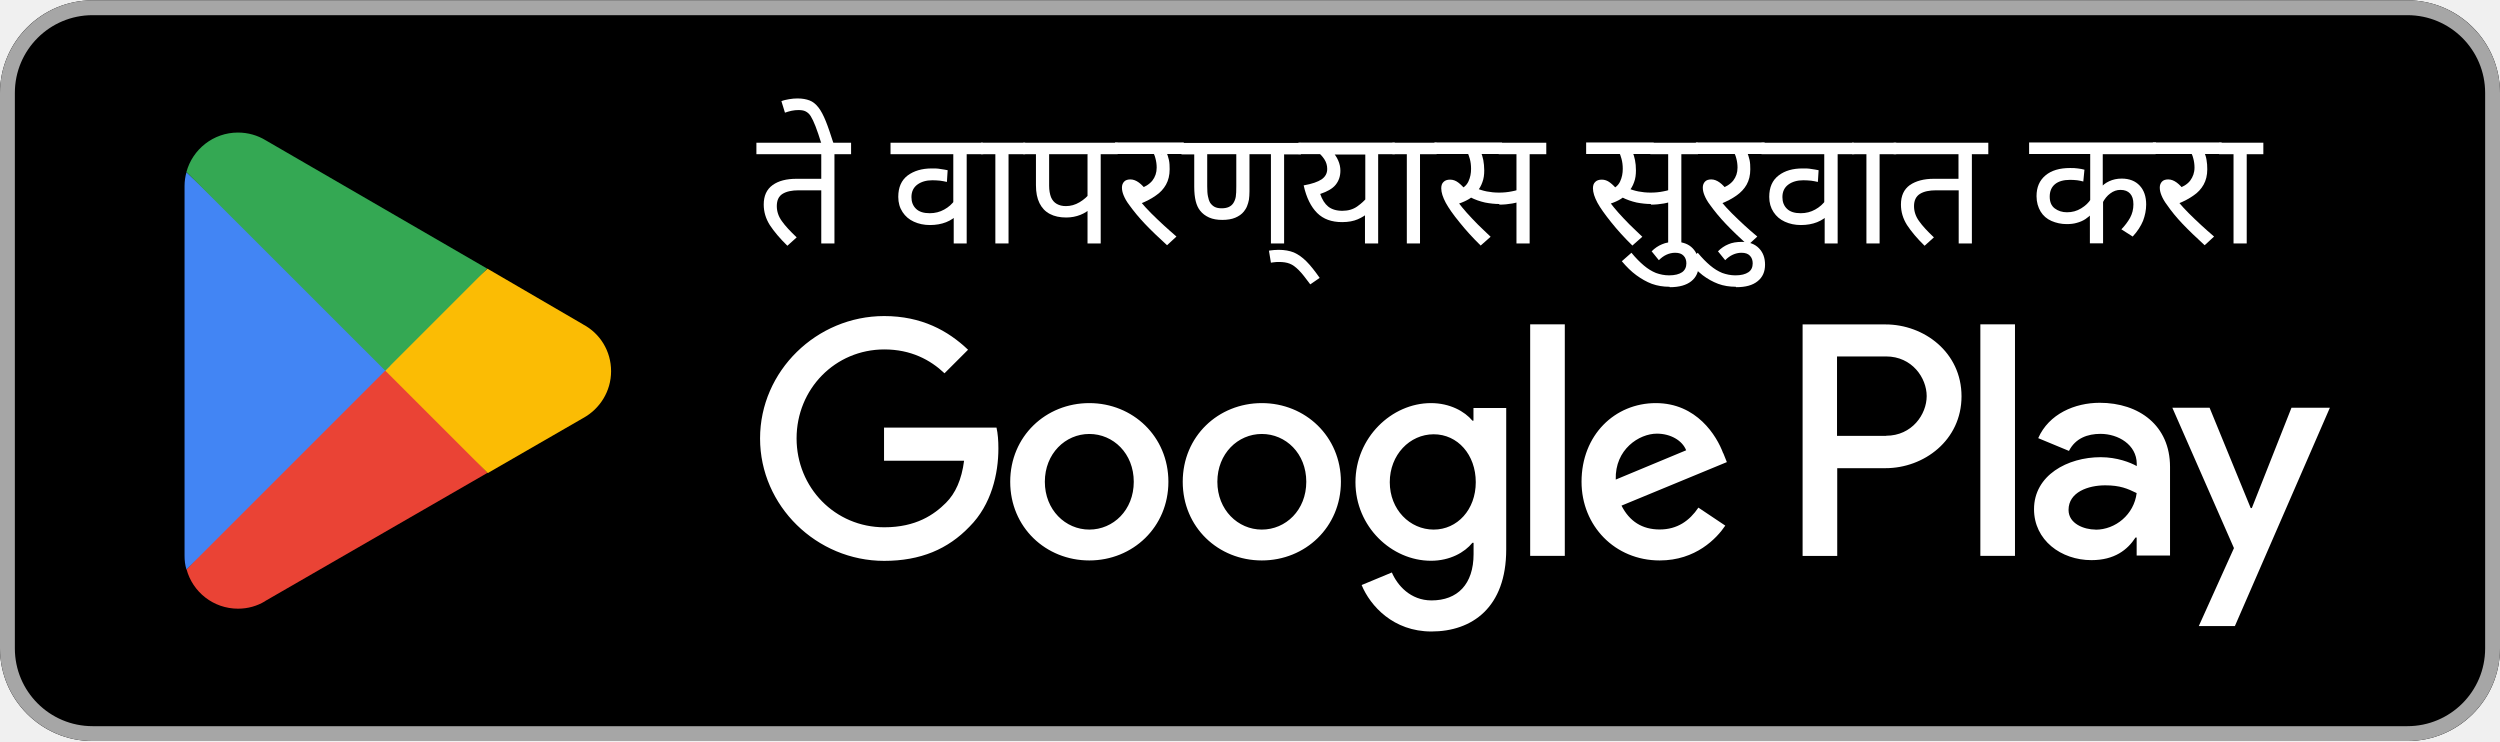
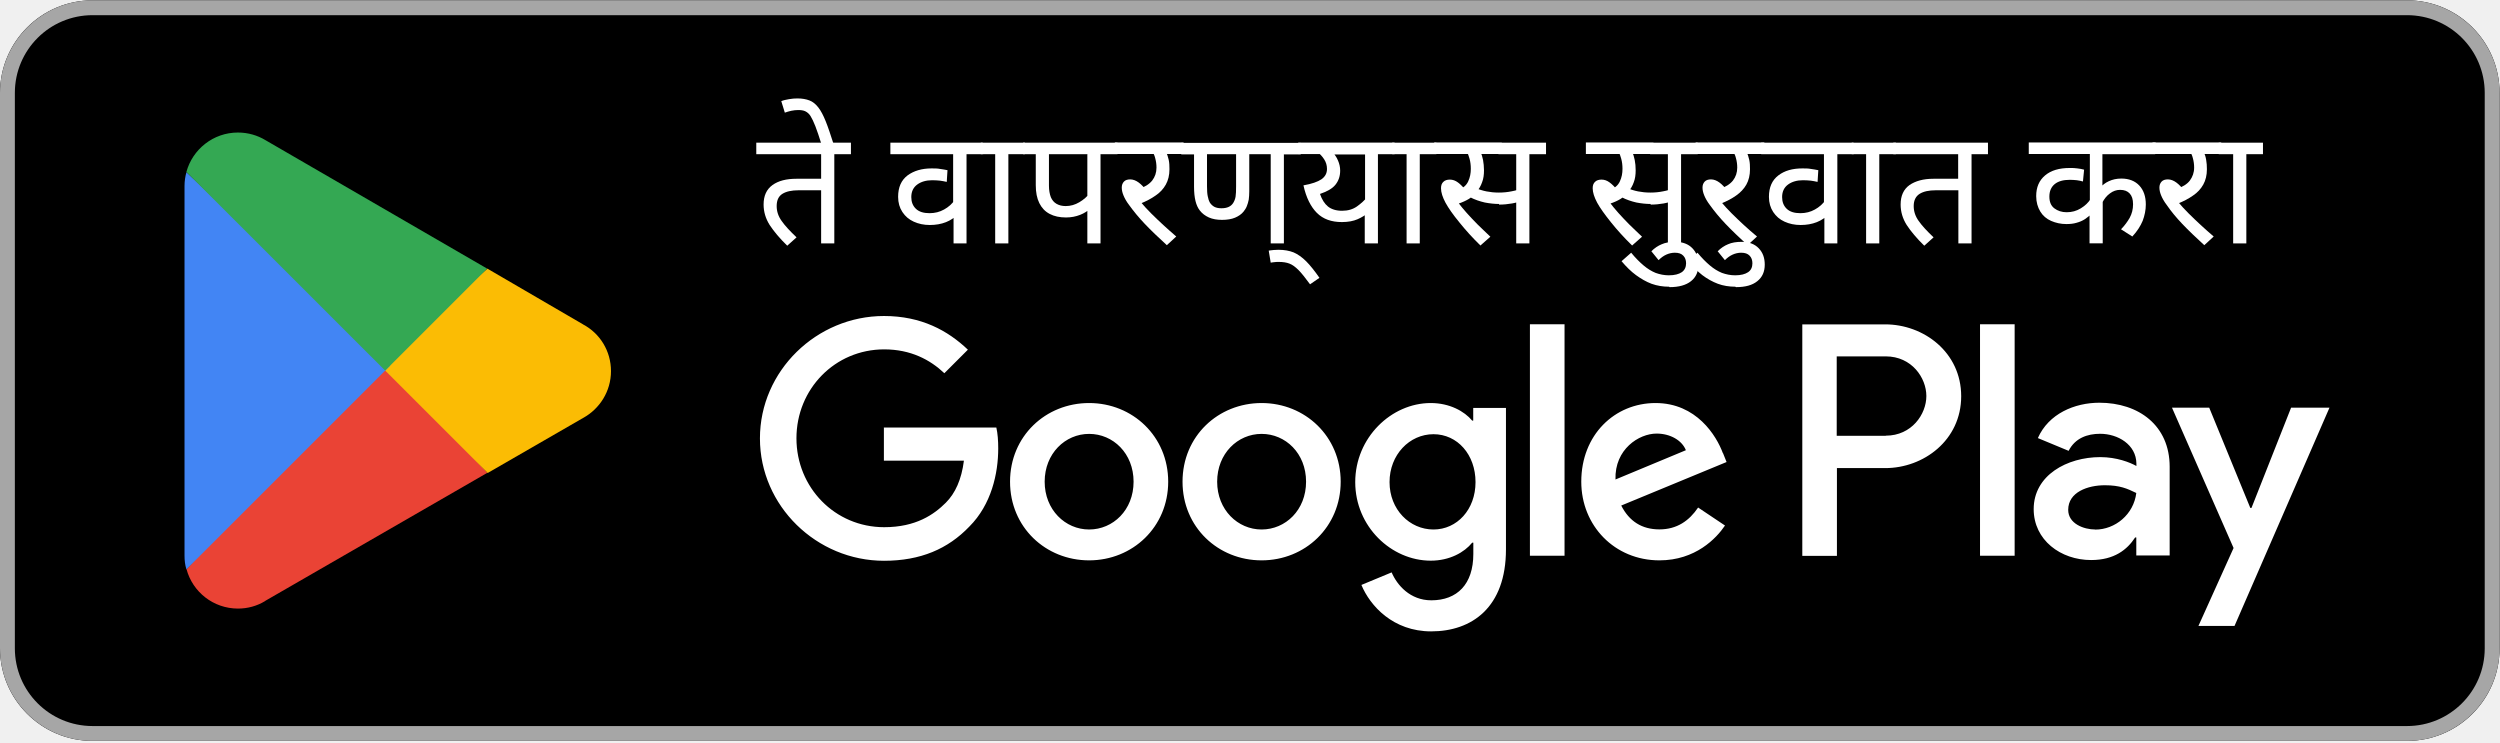
- <svg xmlns="http://www.w3.org/2000/svg" id="artwork" version="1.1" viewBox="0 0 238.96 70.87">
+ <svg xmlns="http://www.w3.org/2000/svg" id="artwork" version="1.1" viewBox="0 0 239 71">
  <defs>
    <style>
      .st0 {
        fill: #4285f4;
      }

      .st1 {
        isolation: isolate;
      }

      .st2 {
        fill: #a6a6a6;
      }

      .st3 {
        fill: #34a853;
      }

      .st4 {
        fill: #fbbc04;
      }

      .st5 {
        fill: #fff;
      }

      .st6 {
        fill: #ea4335;
      }
    </style>
  </defs>
  <g>
    <rect y=".03" width="238.96" height="70.8" rx="8.85" ry="8.85" />
    <path class="st2" d="M230.11,1.45c4.11,0,7.43,3.33,7.43,7.43v53.1c0,4.11-3.33,7.43-7.43,7.43H8.85c-4.11,0-7.43-3.33-7.43-7.43V8.88C1.42,4.78,4.74,1.45,8.85,1.45h221.26M230.11.03H8.85C3.98.03,0,4.01,0,8.88v53.1c0,4.87,3.98,8.85,8.85,8.85h221.26c4.87,0,8.85-3.98,8.85-8.85V8.88c0-4.87-3.98-8.85-8.85-8.85h0Z" />
    <path class="st5" d="M120.61,38.53c-4.16,0-7.56,3.17-7.56,7.52s3.4,7.52,7.56,7.52,7.56-3.19,7.56-7.52-3.4-7.52-7.56-7.52ZM120.61,50.62c-2.28,0-4.25-1.88-4.25-4.57s1.96-4.57,4.25-4.57,4.25,1.86,4.25,4.57-1.96,4.57-4.25,4.57ZM104.12,38.53c-4.16,0-7.56,3.17-7.56,7.52s3.4,7.52,7.56,7.52,7.56-3.19,7.56-7.52-3.4-7.52-7.56-7.52ZM104.12,50.62c-2.28,0-4.25-1.88-4.25-4.57s1.96-4.57,4.25-4.57,4.25,1.86,4.25,4.57-1.96,4.57-4.25,4.57ZM84.5,40.85v3.19h7.65c-.23,1.81-.83,3.12-1.73,4.02-1.12,1.12-2.85,2.34-5.89,2.34-4.71,0-8.39-3.79-8.39-8.5s3.68-8.5,8.39-8.5c2.53,0,4.39.99,5.75,2.28l2.25-2.25c-1.91-1.82-4.44-3.22-8.02-3.22-6.44,0-11.86,5.24-11.86,11.7s5.42,11.7,11.86,11.7c3.49,0,6.11-1.13,8.16-3.27,2.11-2.11,2.76-5.08,2.76-7.47,0-.74-.05-1.43-.18-2h-10.74v-.02ZM164.71,43.33c-.62-1.68-2.53-4.8-6.44-4.8s-7.1,3.04-7.1,7.52c0,4.21,3.19,7.52,7.47,7.52,3.45,0,5.45-2.11,6.27-3.33l-2.57-1.72c-.85,1.26-2.02,2.09-3.7,2.09s-2.89-.78-3.65-2.28l10.07-4.16-.34-.85h-.02ZM154.44,45.84c-.09-2.9,2.25-4.39,3.93-4.39,1.31,0,2.43.65,2.8,1.59,0,0-6.73,2.8-6.73,2.8ZM146.26,53.13h3.31v-22.13h-3.31v22.13ZM140.85,40.21h-.11c-.74-.89-2.16-1.68-3.96-1.68-3.77,0-7.22,3.31-7.22,7.56s3.45,7.51,7.22,7.51c1.81,0,3.22-.8,3.96-1.72h.11v1.08c0,2.89-1.54,4.43-4.02,4.43-2.02,0-3.27-1.45-3.79-2.67l-2.89,1.2c.83,2,3.03,4.44,6.67,4.44,3.88,0,7.15-2.28,7.15-7.84v-13.52h-3.13s0,1.22,0,1.22ZM137.04,50.62c-2.28,0-4.2-1.91-4.2-4.53s1.91-4.58,4.2-4.58,4.02,1.95,4.02,4.58-1.77,4.53-4.02,4.53ZM180.21,31.01h-7.91v22.13h3.31v-8.39h4.62c3.66,0,7.26-2.66,7.26-6.87s-3.59-6.87-7.26-6.87h-.02ZM180.28,41.66h-4.69v-7.59h4.69c2.48,0,3.88,2.05,3.88,3.79s-1.4,3.79-3.88,3.79h0v.02ZM200.71,38.5c-2.39,0-4.87,1.06-5.89,3.38l2.94,1.22c.62-1.22,1.79-1.63,3.01-1.63,1.7,0,3.45,1.03,3.47,2.85v.23c-.6-.34-1.88-.85-3.45-.85-3.17,0-6.37,1.73-6.37,4.97,0,2.96,2.58,4.87,5.49,4.87,2.21,0,3.45-.99,4.21-2.16h.11v1.72h3.19v-8.48c0-3.93-2.94-6.12-6.73-6.12,0,0,.04,0,.04,0ZM200.3,50.62c-1.08,0-2.58-.55-2.58-1.88,0-1.7,1.88-2.35,3.5-2.35,1.45,0,2.14.32,3.01.74-.25,2.05-2.02,3.5-3.93,3.5h0v-.02ZM219.03,38.97l-3.79,9.59h-.11l-3.93-9.59h-3.56l5.89,13.42-3.36,7.45h3.45l9.08-20.87s-3.68,0-3.68,0ZM189.29,53.13h3.31v-22.13h-3.31v22.13Z" />
    <g>
      <path class="st6" d="M36.68,34.41l-18.85,20h0c.58,2.18,2.57,3.77,4.92,3.77.94,0,1.82-.25,2.58-.71l.05-.04,21.21-12.23-9.93-10.82h.02v.02Z" />
      <path class="st4" d="M55.74,31.01h0l-9.15-5.33-10.32,9.19,10.35,10.35,9.12-5.26c1.59-.87,2.67-2.55,2.67-4.48s-1.06-3.61-2.66-4.46h0l-.02-.02Z" />
      <path class="st0" d="M17.82,16.46c-.11.42-.18.85-.18,1.31v35.35c0,.46.05.89.18,1.31l19.49-19.49s-19.49-18.48-19.49-18.48Z" />
      <path class="st3" d="M36.82,35.43l9.75-9.75-21.19-12.28c-.76-.46-1.66-.73-2.64-.73-2.35,0-4.34,1.61-4.92,3.77h0l18.99,18.98h0v.02Z" />
    </g>
  </g>
  <g class="st1">
    <path class="st5" d="M79.76,14.74v8.53h-1.26v-5.08h-2.16c-.65,0-1.17.11-1.54.34-.37.23-.55.62-.55,1.17,0,.51.16.99.48,1.43.32.46.8.97,1.42,1.56l-.89.8c-.73-.71-1.27-1.36-1.68-1.98-.39-.62-.58-1.27-.58-1.96,0-.83.28-1.45.85-1.86s1.33-.6,2.28-.6h2.37v-2.35h-6.2v-1.1h9.05v1.1h-1.59v.02Z" />
    <path class="st5" d="M78.52,13.75c-.21-.69-.41-1.26-.57-1.68-.16-.42-.32-.74-.46-.97s-.32-.37-.5-.46c-.18-.09-.41-.12-.67-.12-.21,0-.44.02-.67.07s-.42.11-.62.18l-.34-1.1c.21-.09.46-.14.74-.19s.55-.07.8-.07c.46,0,.83.07,1.15.19s.6.35.85.67.48.76.71,1.33.46,1.27.74,2.14h-1.15l-.02.02Z" />
    <path class="st5" d="M93.99,14.74h-1.59v8.53h-1.24v-3.06l.42.25c-.32.34-.69.6-1.15.78-.46.18-.97.27-1.54.27s-1.08-.11-1.54-.32-.81-.51-1.08-.92-.41-.89-.41-1.45c0-.92.3-1.59.9-2.05.6-.44,1.36-.67,2.3-.67.28,0,.57,0,.81.05.25.04.5.07.71.12l-.07,1.12c-.21-.05-.44-.09-.65-.12-.23-.02-.46-.04-.74-.04-.58,0-1.06.14-1.43.41s-.57.67-.57,1.2c0,.46.14.83.44,1.12s.74.42,1.31.42c.51,0,.97-.12,1.38-.35.42-.23.76-.53,1.03-.92l-.16.76v-5.13h-6v-1.1h8.83v1.1l.04.02Z" />
    <path class="st5" d="M96.4,14.74v8.53h-1.26v-8.53h-1.38v-1.1h4.23v1.1h-1.59Z" />
    <path class="st5" d="M105.21,14.74v8.53h-1.26v-3.77l.3.42c-.27.25-.58.46-.99.62-.41.16-.85.25-1.35.25-.6,0-1.13-.11-1.56-.34-.44-.23-.76-.57-.99-1.03s-.34-1.03-.34-1.72v-2.96h-1.22v-1.1h9.03v1.1h-1.61l-.02-.02ZM103.96,14.74h-3.68v3.01c0,.44.07.81.18,1.1.12.28.3.5.55.64s.53.21.87.21c.46,0,.89-.12,1.31-.37s.76-.55,1.01-.9l-.25.81v-4.46l.02-.04Z" />
    <path class="st5" d="M110.98,14.74l.5-.23c.11.27.19.51.25.78s.07.57.07.89c0,.57-.12,1.06-.35,1.47s-.55.76-.97,1.04c-.42.3-.9.55-1.47.78l.04-.16c.28.34.62.71.99,1.08s.76.74,1.17,1.12.83.74,1.24,1.1l-.9.83c-.81-.74-1.52-1.42-2.11-2.04s-1.08-1.22-1.49-1.79c-.27-.35-.44-.67-.55-.94-.11-.27-.16-.51-.16-.74s.07-.42.21-.57.35-.21.6-.21c.28,0,.55.11.81.3s.51.46.78.81l-.78-.19c.58-.19,1.01-.46,1.29-.81.27-.35.41-.76.41-1.24,0-.3-.04-.6-.12-.89-.07-.3-.18-.5-.28-.62l.69.21h-4.27v-1.1h6.57v1.1h-2.18l.02.02Z" />
    <path class="st5" d="M122.74,14.74v8.53h-1.26v-8.53h-2.05v3.56c0,.28-.02.55-.05.78-.04.23-.11.44-.18.62-.07.19-.18.35-.3.51-.21.27-.5.46-.83.6s-.76.21-1.24.21-.9-.07-1.26-.23c-.35-.16-.64-.37-.87-.67-.18-.23-.32-.53-.41-.9-.09-.37-.14-.81-.14-1.38v-3.08h-1.22v-1.1h11.42v1.1h-1.59l-.02-.02ZM116.77,19.91c.53,0,.9-.16,1.12-.5.11-.18.19-.37.23-.6.04-.23.05-.57.05-1.01v-3.06h-2.78v3.06c0,.41.02.73.07.96.04.23.11.44.21.62.11.16.25.3.42.39s.39.14.67.14Z" />
    <path class="st5" d="M121.34,23.95c.14-.02.28-.04.42-.05.14,0,.3-.02.46-.02.57,0,1.04.09,1.45.25.41.18.81.46,1.2.85s.81.92,1.27,1.58l-.9.62c-.44-.6-.8-1.06-1.1-1.36-.3-.3-.58-.51-.87-.62-.28-.11-.62-.16-1.01-.16-.14,0-.28,0-.41.02-.12,0-.25.04-.37.05l-.19-1.15h.04Z" />
    <path class="st5" d="M133.32,13.64v1.1h-1.59v8.53h-1.26v-3.35l.35.39c-.3.27-.65.48-1.04.65s-.89.27-1.49.27c-1.01,0-1.79-.28-2.39-.87-.58-.58-1.03-1.45-1.29-2.64.8-.14,1.36-.34,1.72-.58.35-.25.53-.57.53-.99,0-.34-.09-.64-.27-.92s-.41-.53-.69-.73l.67.23h-2.46v-1.1h9.2ZM126.83,14.74l.44-.32c.28.28.5.58.64.92.14.32.21.64.21.97,0,.55-.16.99-.46,1.36s-.8.64-1.47.87c.18.53.44.94.76,1.2s.78.41,1.35.41,1.03-.14,1.42-.41c.39-.28.73-.58,1.01-.94l-.23.8v-4.83h-3.65l-.02-.04Z" />
    <path class="st5" d="M135.73,14.74v8.53h-1.26v-8.53h-1.38v-1.1h4.23v1.1h-1.59Z" />
    <path class="st5" d="M141.55,23.49c-.78-.76-1.45-1.5-2.05-2.25-.6-.73-1.03-1.35-1.31-1.86-.14-.27-.25-.51-.32-.74s-.11-.44-.11-.64c0-.27.07-.48.23-.62.14-.14.35-.21.62-.21s.53.09.78.28.5.44.74.76l-.73-.07c.46-.14.78-.41.96-.8.18-.39.25-.78.25-1.2,0-.35-.04-.67-.12-.96s-.16-.5-.25-.65l.64.19h-3.77v-1.1h6.46v1.1h-2.57l.53-.23c.11.25.19.51.25.81.05.3.09.62.09.99,0,.41-.05.8-.18,1.13-.12.35-.3.65-.53.92l-.07.11c-.19.21-.41.41-.67.57-.27.16-.6.32-1.03.46l-.04-.18c.27.35.55.71.87,1.06s.67.73,1.04,1.1.8.76,1.22,1.17l-.94.83v.02ZM143.31,19.5c-.42,0-.89-.05-1.36-.14-.48-.11-.96-.27-1.42-.51l.42-.92c.42.18.81.3,1.17.37s.74.11,1.17.11.83-.04,1.22-.12c.39-.07.78-.19,1.17-.37v1.19c-.35.16-.74.27-1.13.34s-.81.11-1.24.11v-.04ZM144.95,23.27v-8.53h-1.7v-1.1h4.55v1.1h-1.59v8.53h-1.26Z" />
    <path class="st5" d="M156.05,23.49c-.78-.76-1.45-1.5-2.05-2.25s-1.03-1.35-1.31-1.86c-.14-.27-.25-.51-.32-.74s-.11-.44-.11-.64c0-.27.07-.48.23-.62.14-.14.35-.21.62-.21s.53.09.78.28.51.44.74.76l-.73-.07c.46-.14.78-.41.96-.8.18-.39.25-.78.25-1.2,0-.35-.04-.67-.12-.96-.07-.28-.16-.5-.25-.65l.64.19h-3.77v-1.1h6.46v1.1h-2.57l.53-.23c.11.25.19.51.25.81s.09.62.09.99c0,.41-.05.8-.18,1.13-.12.35-.3.65-.53.92l-.07.11c-.18.21-.41.41-.67.57s-.6.32-1.03.46l-.04-.18c.27.35.55.71.87,1.06s.67.73,1.04,1.1.8.76,1.22,1.17l-.94.83v.02ZM157.8,19.5c-.42,0-.89-.05-1.36-.14-.48-.11-.96-.27-1.42-.51l.42-.92c.42.18.81.3,1.17.37s.74.11,1.17.11.83-.04,1.22-.12c.39-.07.78-.19,1.17-.37v1.19c-.37.16-.74.27-1.13.34s-.81.11-1.24.11v-.04ZM159.45,23.27v-8.53h-1.7v-1.1h4.55v1.1h-1.59v8.53h-1.26Z" />
    <path class="st5" d="M159.57,27.41c-.6,0-1.15-.09-1.68-.28-.51-.19-1.01-.48-1.49-.83s-.94-.81-1.38-1.33l.92-.81c.41.5.81.9,1.19,1.22s.76.55,1.15.71c.39.14.81.23,1.26.23.55,0,.96-.11,1.24-.3.27-.19.41-.48.41-.85,0-.3-.09-.55-.27-.73-.18-.19-.44-.28-.81-.28-.28,0-.57.07-.81.18-.27.12-.51.3-.74.53l-.69-.85c.3-.3.64-.53.99-.67.35-.16.8-.23,1.29-.23.71,0,1.26.21,1.65.62s.57.92.57,1.56c0,.67-.23,1.2-.71,1.58s-1.15.57-2.05.57l-.02-.02Z" />
    <path class="st5" d="M166.48,14.74l.5-.23c.11.27.19.51.25.78s.07.57.07.89c0,.57-.12,1.06-.35,1.47s-.57.76-.97,1.04c-.42.3-.9.55-1.47.78l.04-.16c.28.34.62.71.99,1.08s.76.74,1.17,1.12.83.74,1.26,1.1l-.9.83c-.81-.74-1.52-1.42-2.11-2.04s-1.08-1.22-1.49-1.79c-.27-.35-.44-.67-.55-.94s-.16-.51-.16-.74.07-.42.21-.57.35-.21.6-.21c.28,0,.55.11.81.3s.51.46.78.81l-.78-.19c.58-.19,1.01-.46,1.29-.81.27-.35.41-.76.41-1.24,0-.3-.04-.6-.12-.89-.07-.3-.18-.5-.28-.62l.69.21h-4.27v-1.1h6.57v1.1h-2.18v.02Z" />
    <path class="st5" d="M165.91,27.41c-.6,0-1.17-.09-1.68-.28-.51-.19-1.03-.48-1.49-.83-.46-.37-.94-.81-1.38-1.33l.92-.81c.41.5.81.9,1.19,1.22s.76.55,1.15.71c.39.14.81.23,1.26.23.55,0,.96-.11,1.24-.3.28-.19.41-.48.41-.85,0-.3-.09-.55-.27-.73-.18-.19-.44-.28-.81-.28-.28,0-.57.07-.81.18-.27.12-.51.3-.74.53l-.69-.85c.3-.3.64-.53.99-.67.35-.16.8-.23,1.29-.23.71,0,1.26.21,1.65.62s.57.92.57,1.56c0,.67-.23,1.2-.71,1.58-.48.39-1.15.57-2.04.57l-.04-.02Z" />
    <path class="st5" d="M177.24,14.74h-1.59v8.53h-1.24v-3.06l.42.25c-.32.34-.69.6-1.15.78s-.97.27-1.54.27-1.08-.11-1.54-.32-.81-.51-1.08-.92-.41-.89-.41-1.45c0-.92.3-1.59.9-2.05s1.36-.67,2.3-.67c.28,0,.57,0,.81.05.25.04.5.07.71.12l-.07,1.12c-.21-.05-.44-.09-.65-.12-.23-.02-.46-.04-.74-.04-.58,0-1.06.14-1.43.41s-.57.67-.57,1.2c0,.46.14.83.44,1.12s.74.42,1.31.42c.51,0,.97-.12,1.38-.35.42-.23.76-.53,1.03-.92l-.16.76v-5.13h-6v-1.1h8.83v1.1l.04.02Z" />
    <path class="st5" d="M179.66,14.74v8.53h-1.26v-8.53h-1.38v-1.1h4.23v1.1h-1.59Z" />
    <path class="st5" d="M188.48,14.74v8.53h-1.26v-5.08h-2.16c-.65,0-1.17.11-1.54.34-.37.23-.57.62-.57,1.17,0,.51.16.99.48,1.43.32.46.8.97,1.42,1.56l-.89.8c-.73-.71-1.27-1.36-1.68-1.98-.39-.62-.58-1.27-.58-1.96,0-.83.28-1.45.85-1.86.57-.39,1.33-.6,2.28-.6h2.37v-2.35h-6.2v-1.1h9.05v1.1h-1.59l.02.02Z" />
    <path class="st5" d="M206.02,14.74h-5.03v3.38l-.21-.16c.21-.27.48-.48.83-.64.35-.16.74-.25,1.19-.25.73,0,1.31.23,1.72.67s.62,1.04.62,1.81c0,.53-.11,1.06-.3,1.56-.21.5-.53,1.01-.99,1.5l-1.08-.69c.34-.35.62-.73.83-1.1.21-.39.32-.81.32-1.29s-.11-.8-.32-1.03-.51-.35-.92-.35c-.34,0-.67.11-.97.34-.3.21-.55.53-.74.9l.05-.57v4.44h-1.26v-3.26l.21.42c-.19.19-.42.37-.65.53-.25.16-.51.27-.81.35-.3.09-.62.12-.97.12-.53,0-1.01-.11-1.45-.3s-.8-.5-1.04-.9-.39-.89-.39-1.47c0-.85.28-1.5.85-1.98s1.35-.71,2.35-.71c.27,0,.51,0,.74.04.23.02.44.07.64.12l-.11,1.13c-.18-.05-.37-.09-.58-.12-.21-.02-.44-.04-.67-.04-.64,0-1.12.14-1.45.41s-.51.67-.51,1.19.16.89.48,1.13.71.37,1.17.37c.5,0,.94-.12,1.35-.37s.73-.55.94-.9l-.07.76v-5.06h-5.84v-1.1h12.13v1.1h-.02Z" />
    <path class="st5" d="M210.18,14.74l.5-.23c.11.27.19.51.23.78.05.27.07.57.07.89,0,.57-.12,1.06-.35,1.47-.23.41-.55.76-.97,1.04-.42.3-.9.55-1.47.78l.04-.16c.28.34.62.71.99,1.08s.76.74,1.17,1.12c.41.37.81.74,1.24,1.1l-.9.83c-.81-.74-1.52-1.42-2.11-2.04s-1.08-1.22-1.47-1.79c-.27-.35-.44-.67-.55-.94-.11-.27-.16-.51-.16-.74s.07-.42.21-.57.35-.21.6-.21c.28,0,.55.11.81.3s.51.46.78.81l-.78-.19c.58-.19,1.03-.46,1.29-.81s.41-.76.41-1.24c0-.3-.04-.6-.12-.89-.07-.3-.18-.5-.28-.62l.69.21h-4.27v-1.1h6.57v1.1h-2.16v.02Z" />
    <path class="st5" d="M214.75,14.74v8.53h-1.26v-8.53h-1.38v-1.1h4.23v1.1h-1.59Z" />
  </g>
</svg>
